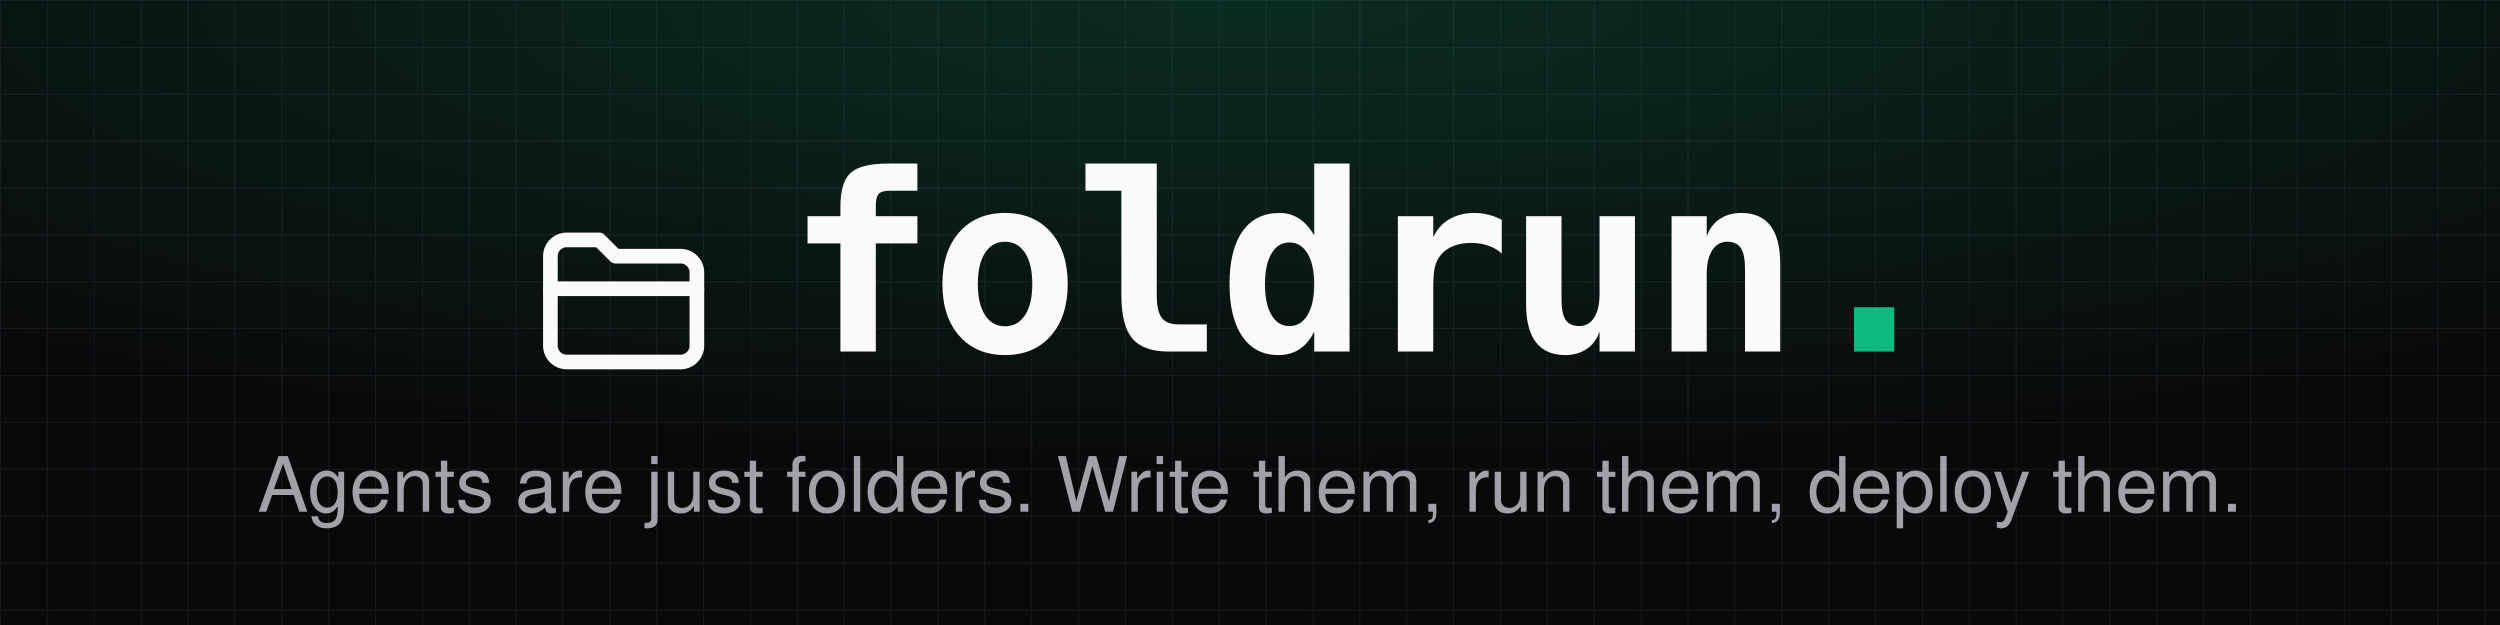
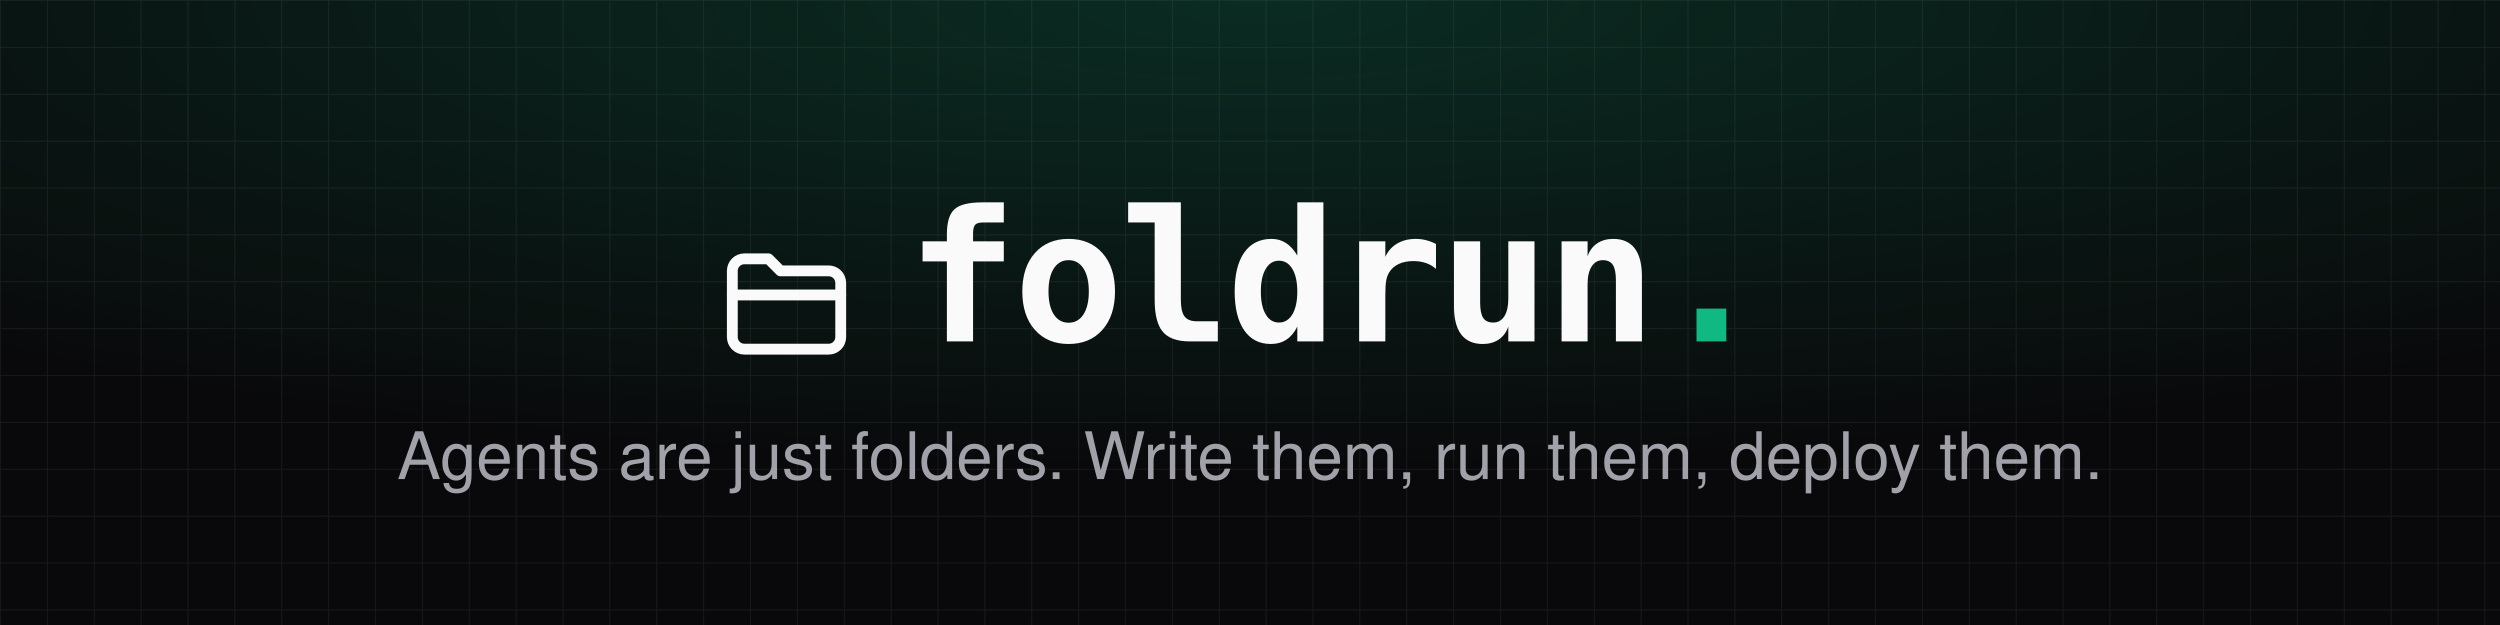
<svg xmlns="http://www.w3.org/2000/svg" width="1280" height="320" viewBox="0 0 1280 320">
  <defs>
    <pattern id="grid" width="24" height="24" patternUnits="userSpaceOnUse">
      <path d="M24 0H0v24" fill="none" stroke="#18181b" stroke-width="1" />
    </pattern>
    <radialGradient id="glow" cx="50%" cy="0%" r="75%">
      <stop offset="0%" stop-color="#10b981" stop-opacity="0.20" />
      <stop offset="100%" stop-color="#10b981" stop-opacity="0" />
    </radialGradient>
  </defs>
  <rect width="1280" height="320" fill="#09090b" />
  <rect width="1280" height="320" fill="url(#grid)" />
  <rect width="1280" height="320" fill="url(#glow)" />
-   <g transform="translate(269.3 102.0) scale(4.1667)" fill="none" stroke="#fafafa" stroke-width="1.8" stroke-linecap="round" stroke-linejoin="round">
+   <g transform="translate(365.7 117.1) scale(3.0833)" fill="none" stroke="#fafafa" stroke-width="1.8" stroke-linecap="round" stroke-linejoin="round">
    <path d="M3 7a2 2 0 0 1 2-2h4l2 2h8a2 2 0 0 1 2 2v9a2 2 0 0 1-2 2H5a2 2 0 0 1-2-2Z" />
    <path d="M3 11h18" />
  </g>
-   <text x="402.7" y="180.0" font-family="ui-monospace, SFMono-Regular, Menlo, monospace" font-size="126.7" font-weight="600" letter-spacing="-2.53" fill="#fafafa">foldrun<tspan fill="#10b981">.</tspan>
+   <text x="464.4" y="174.8" font-family="ui-monospace, SFMono-Regular, Menlo, monospace" font-size="93.7" font-weight="600" letter-spacing="-1.87" fill="#fafafa">foldrun<tspan fill="#10b981">.</tspan>
  </text>
-   <text x="640" y="262.0" text-anchor="middle" font-family="-apple-system, BlinkMacSystemFont, Helvetica, Arial, sans-serif" font-size="39.1" fill="#a1a1aa">Agents are just folders. Write them, run them, deploy them.</text>
+   <text x="640" y="245.3" text-anchor="middle" font-family="-apple-system, BlinkMacSystemFont, Helvetica, Arial, sans-serif" font-size="33.6" fill="#a1a1aa">Agents are just folders. Write them, run them, deploy them.</text>
</svg>
